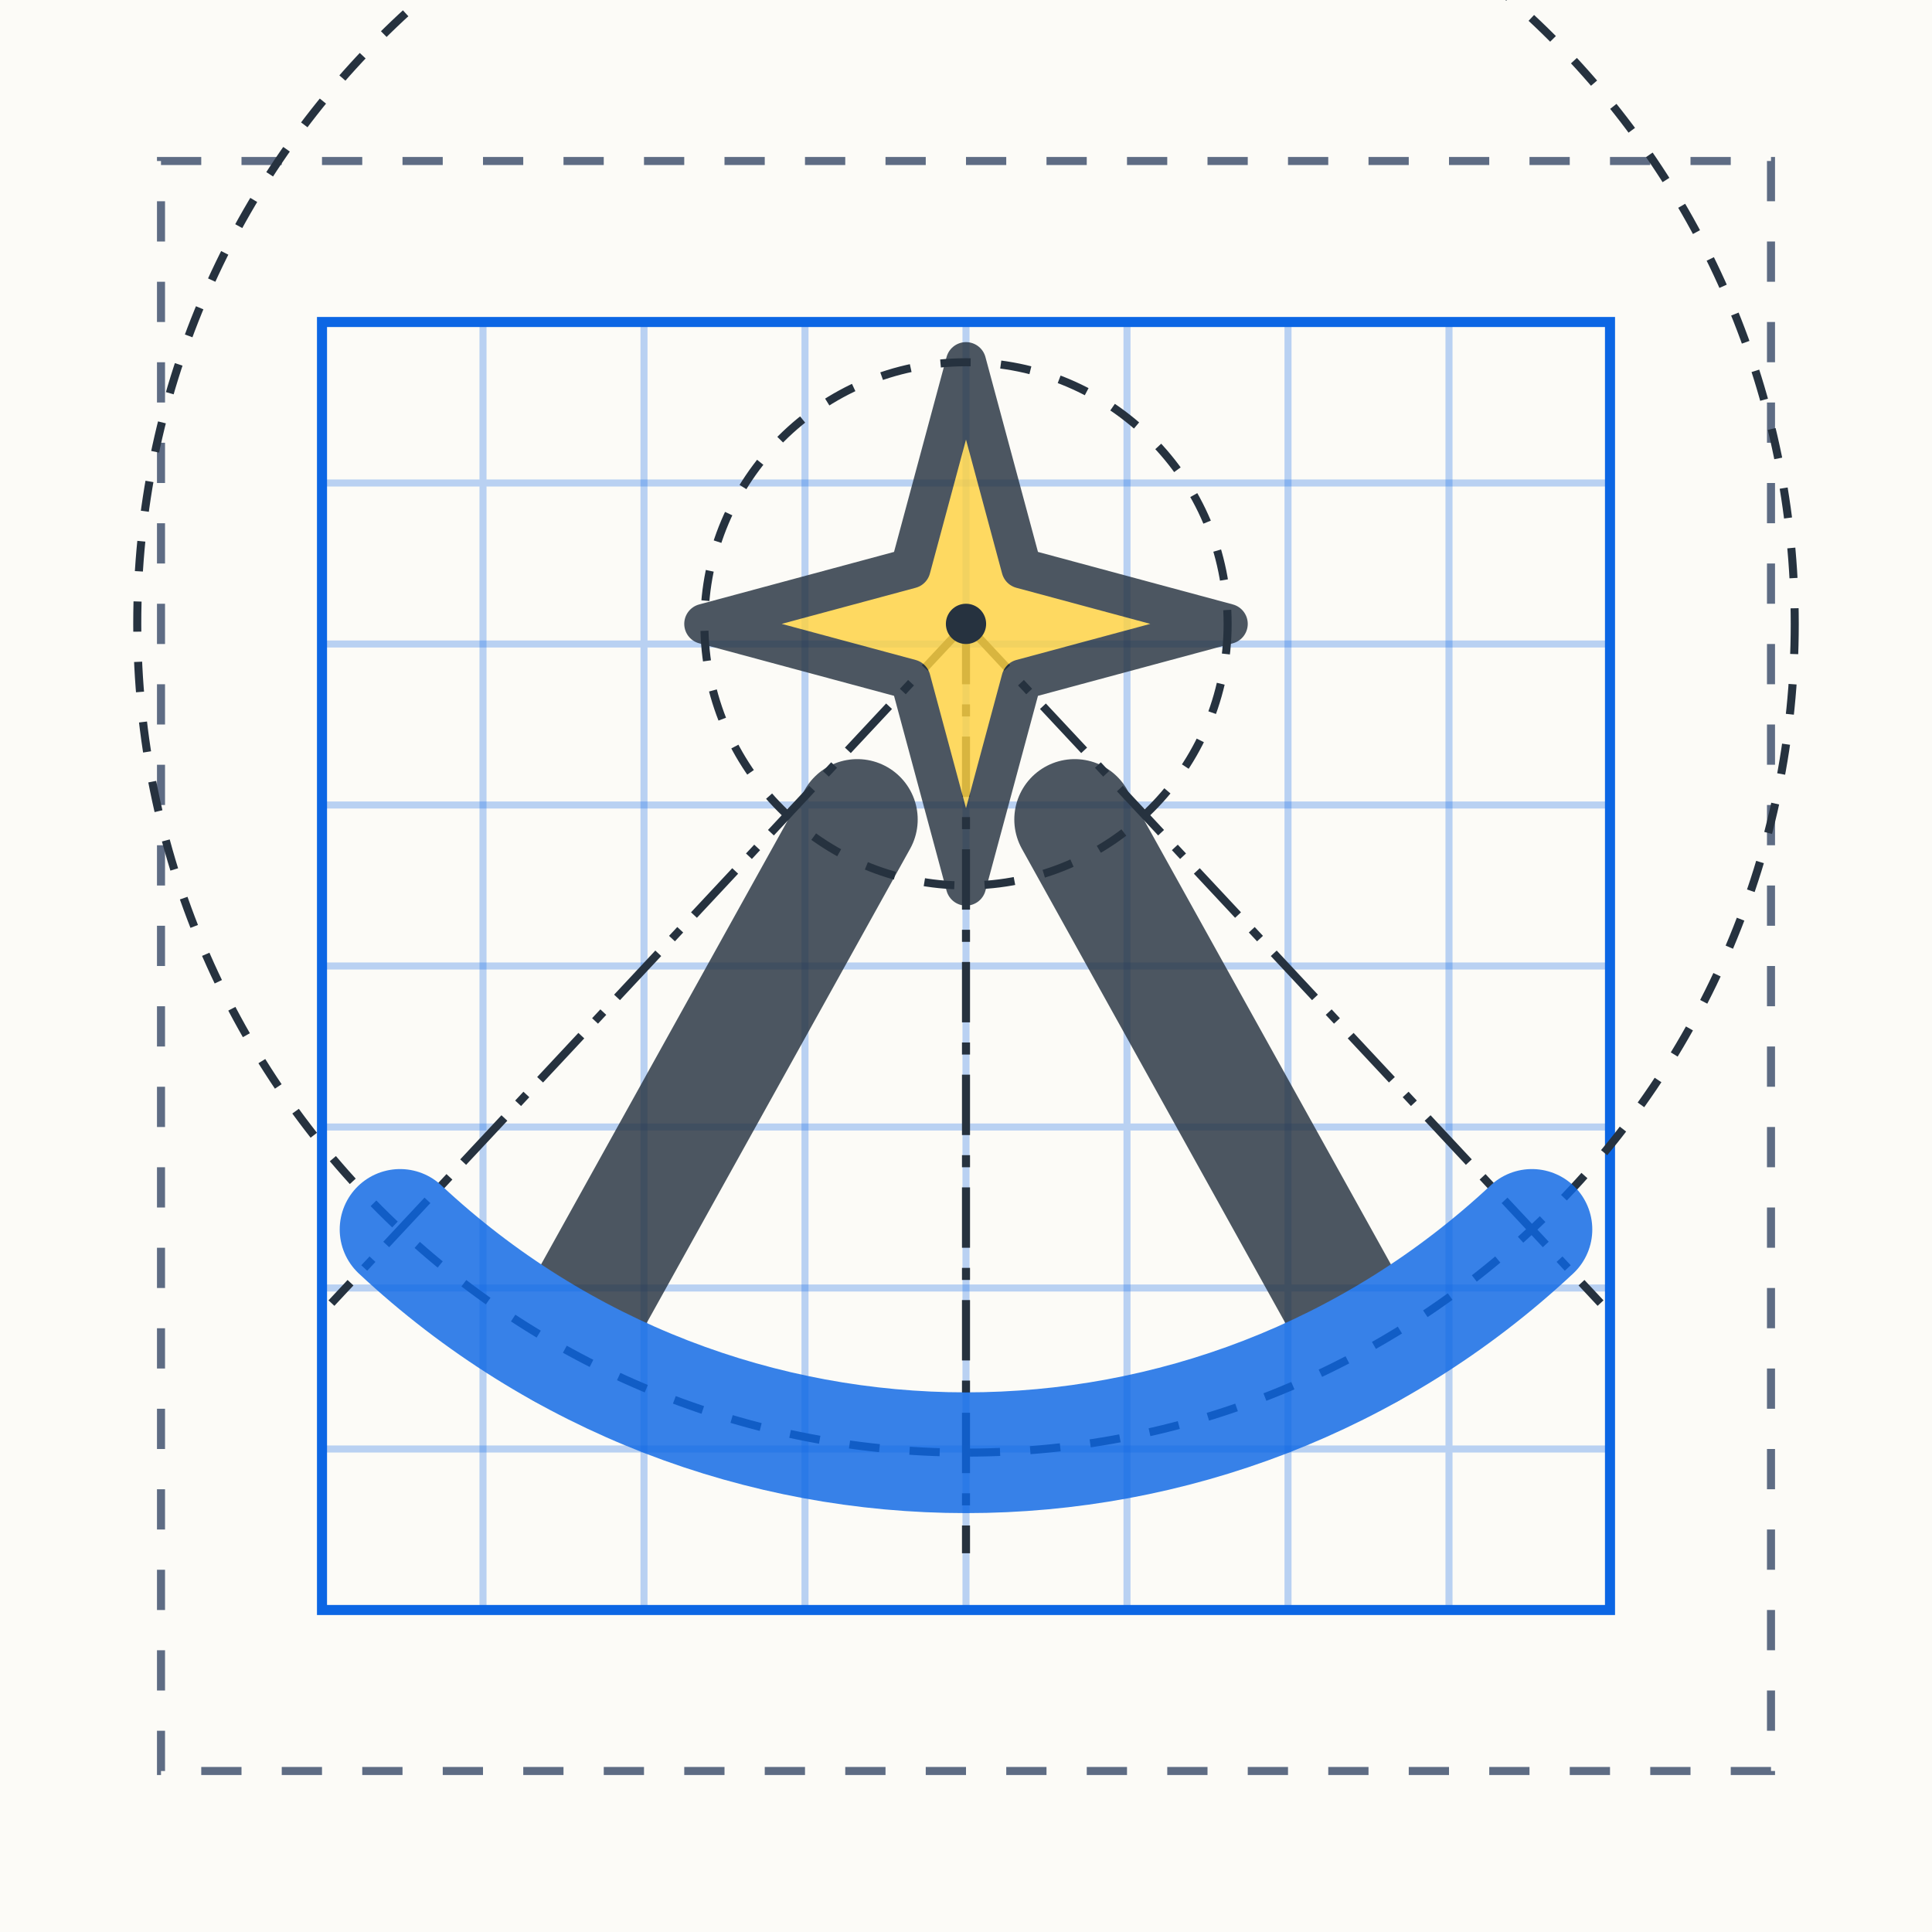
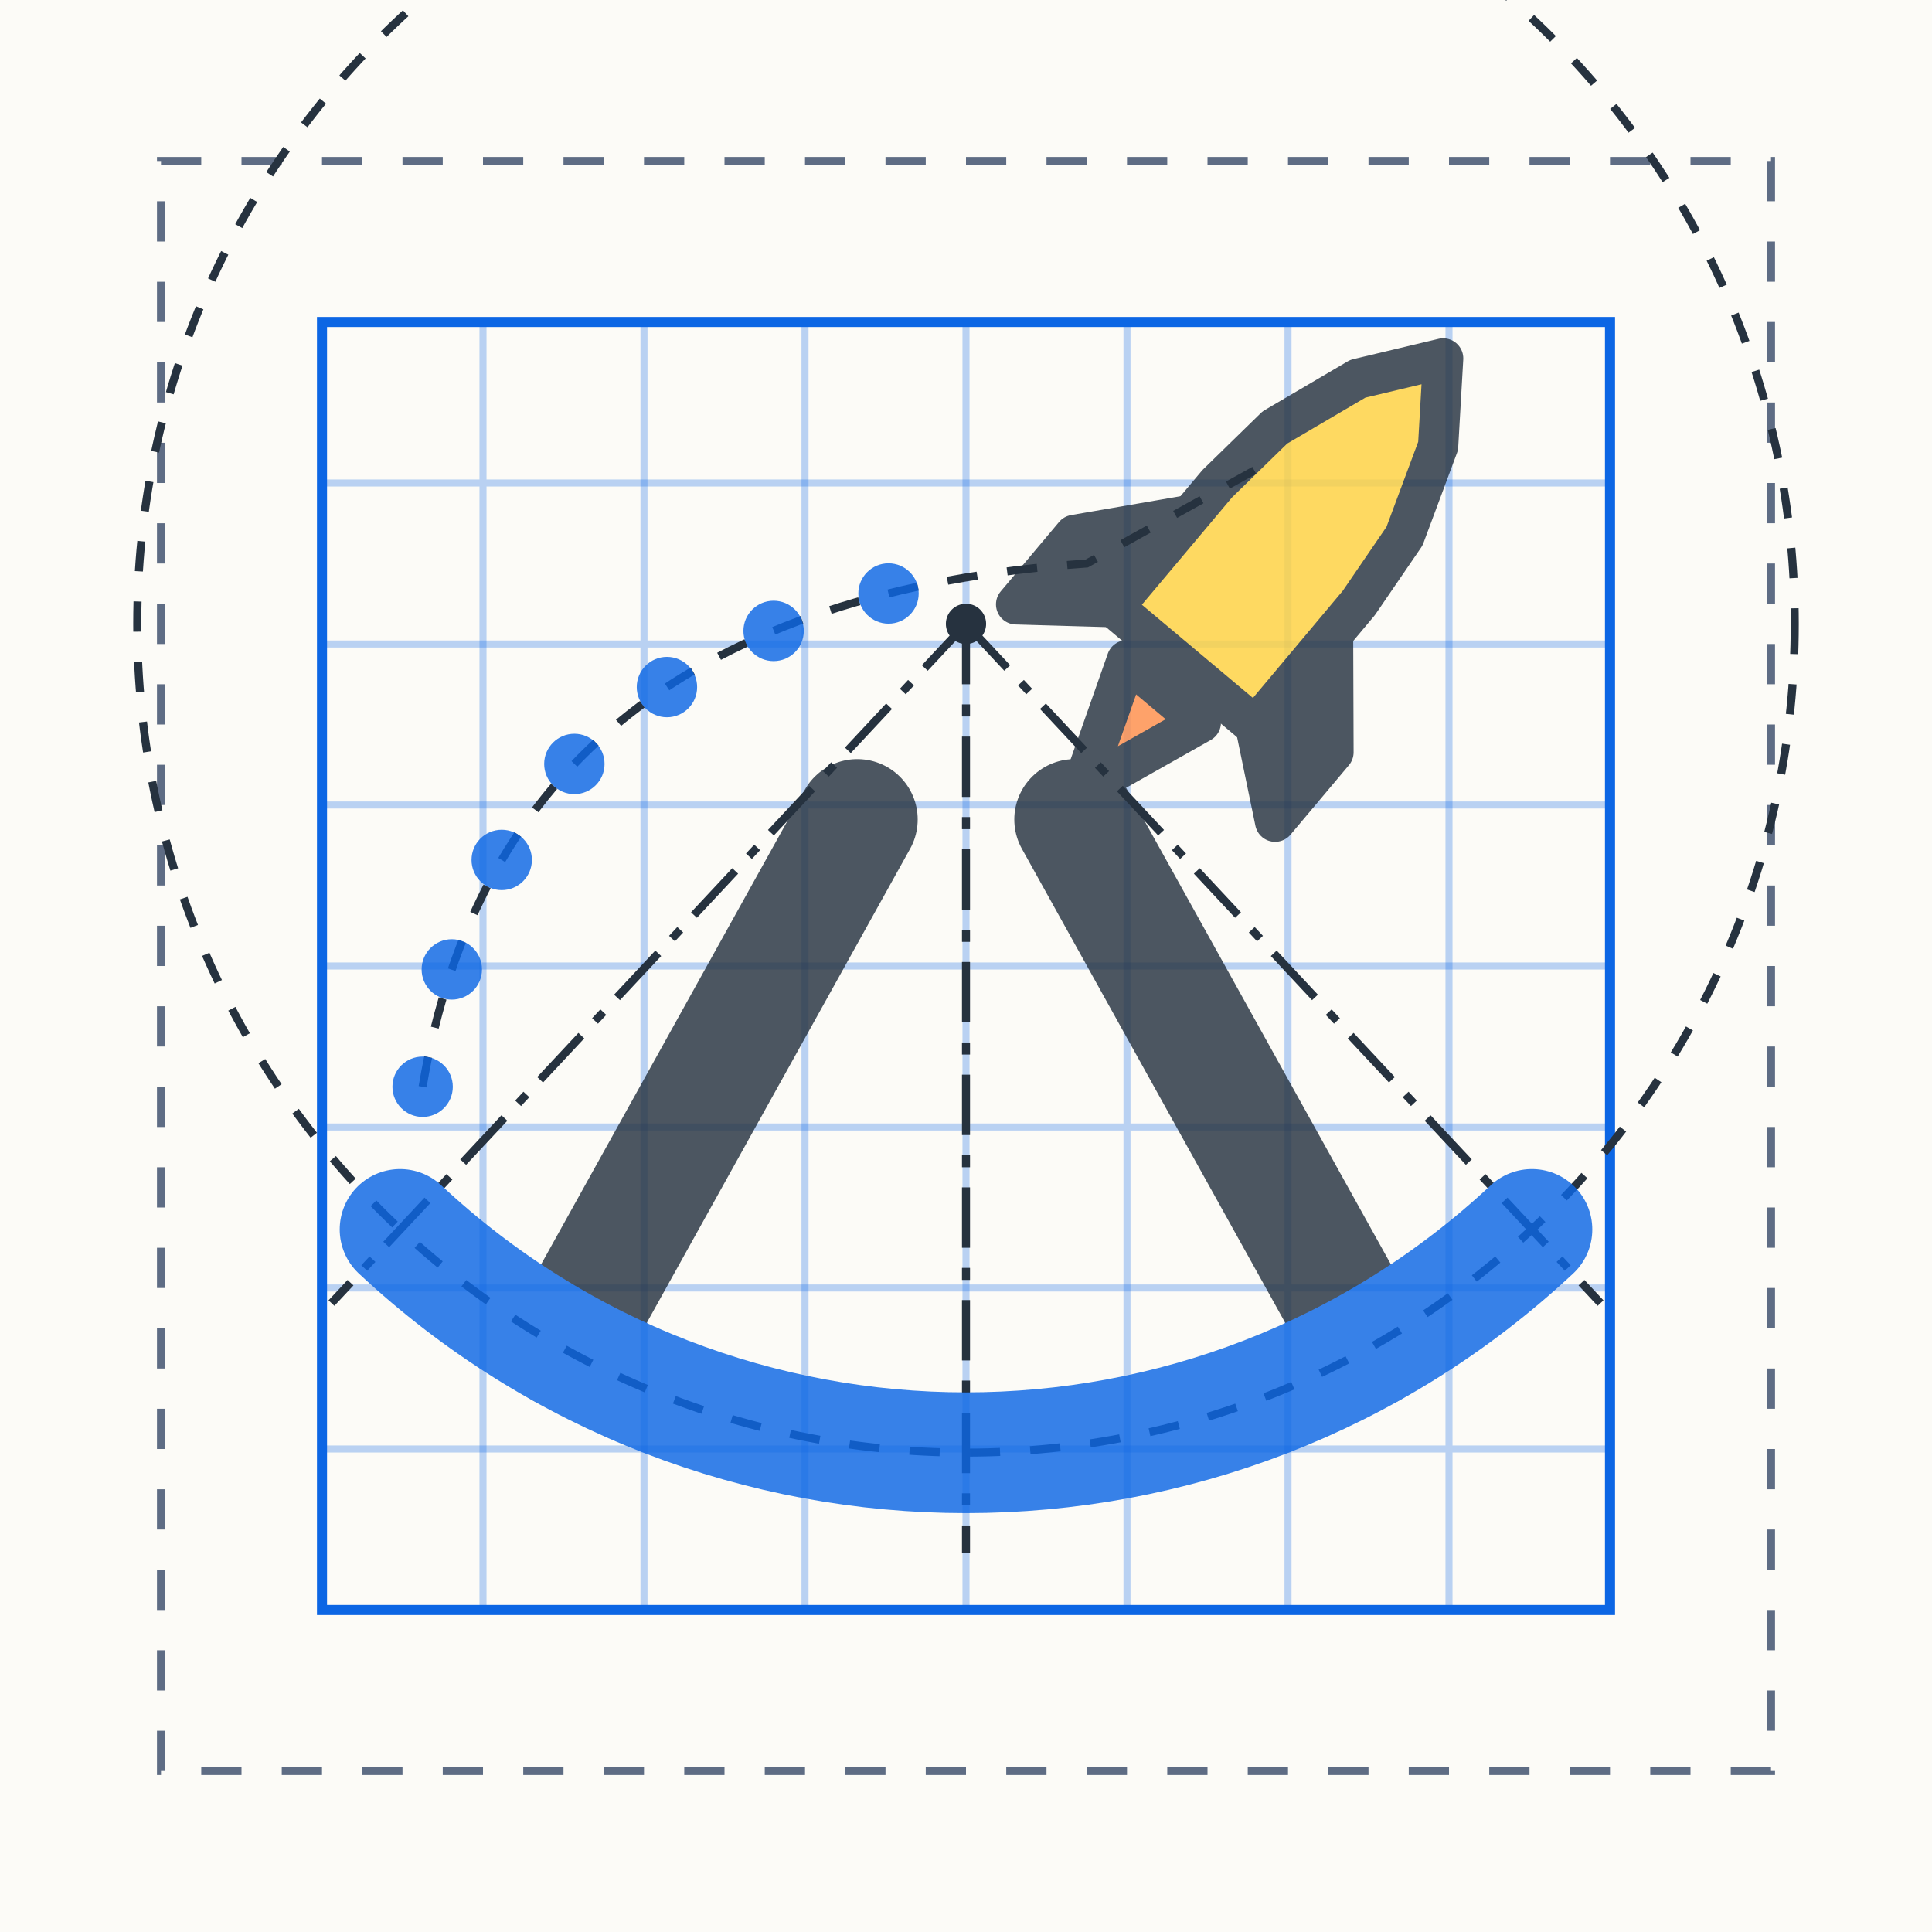
<svg xmlns="http://www.w3.org/2000/svg" viewBox="-16 -16 96 96" role="img" aria-label="Construction">
  <rect x="-16" y="-16" width="96" height="96" fill="#fcfbf7" />
  <path d="M0 0V64M0 0H64" stroke="#0c66e4" stroke-opacity=".28" stroke-width=".35" />
  <path d="M8 0V64M0 8H64" stroke="#0c66e4" stroke-opacity=".28" stroke-width=".35" />
  <path d="M16 0V64M0 16H64" stroke="#0c66e4" stroke-opacity=".28" stroke-width=".35" />
  <path d="M24 0V64M0 24H64" stroke="#0c66e4" stroke-opacity=".28" stroke-width=".35" />
  <path d="M32 0V64M0 32H64" stroke="#0c66e4" stroke-opacity=".28" stroke-width=".35" />
  <path d="M40 0V64M0 40H64" stroke="#0c66e4" stroke-opacity=".28" stroke-width=".35" />
  <path d="M48 0V64M0 48H64" stroke="#0c66e4" stroke-opacity=".28" stroke-width=".35" />
  <path d="M56 0V64M0 56H64" stroke="#0c66e4" stroke-opacity=".28" stroke-width=".35" />
  <path d="M64 0V64M0 64H64" stroke="#0c66e4" stroke-opacity=".28" stroke-width=".35" />
  <rect x="0" y="0" width="64" height="64" fill="none" stroke="#0c66e4" stroke-width=".5" />
  <rect x="-8" y="-8" width="80" height="80" fill="none" stroke="#5e6c84" stroke-width=".4" stroke-dasharray="2 2" />
  <circle cx="32" cy="15" r="41.18" fill="none" stroke="#26323f" stroke-width=".4" stroke-dasharray="1.5 1.5" />
-   <circle cx="32" cy="15" r="13" fill="none" stroke="#26323f" stroke-width=".4" stroke-dasharray="1.5 1.5" />
+   <path d="M5 38Q9 14 38 12L47 7" fill="none" stroke="#26323f" stroke-width=".4" stroke-dasharray="1.5 1.5" />
  <path d="M32 15L63.53 48.75" stroke="#26323f" stroke-width=".4" stroke-dasharray="3 1 .6 1" />
  <path d="M32 15L0.47 48.75" stroke="#26323f" stroke-width=".4" stroke-dasharray="3 1 .6 1" />
  <path d="M32 15L32 61.18" stroke="#26323f" stroke-width=".4" stroke-dasharray="3 1 .6 1" />
  <g opacity=".82">
    <path d="M26.6 24.72L12 51" fill="none" stroke="#26323f" stroke-width="6" stroke-linecap="round" />
    <path d="M37.4 24.72L52 51" fill="none" stroke="#26323f" stroke-width="6" stroke-linecap="round" />
    <path d="M60.12 45.09A41.18 41.18 0 0 1 3.88 45.09" fill="none" stroke="#0c66e4" stroke-width="6" stroke-linecap="round" />
-     <path d="M32 2L34.76 12.24L45 15L34.76 17.76L32 28L29.24 17.76L19 15L29.24 12.24Z" fill="#ffd23f" stroke="#26323f" stroke-width="2" stroke-linejoin="round" />
+     <circle cx="5" cy="38" r="1.5" fill="#0c66e4" />
+     <circle cx="6.45" cy="32.17" r="1.5" fill="#0c66e4" />
+     <circle cx="8.93" cy="26.73" r="1.5" fill="#0c66e4" />
+     <circle cx="12.54" cy="21.96" r="1.5" fill="#0c66e4" />
+     <circle cx="17.14" cy="18.14" r="1.5" fill="#0c66e4" />
+     <circle cx="22.44" cy="15.35" r="1.5" fill="#0c66e4" />
+     <circle cx="28.15" cy="13.49" r="1.5" fill="#0c66e4" />
+     <path d="M39.99 16.81L37.72 23.26L43.67 19.9Z" fill="#ff8f4a" stroke="#26323f" stroke-width="2" stroke-linejoin="round" />
+     <path d="M43.19 9.58L37.39 10.58L34.49 14.03L39.33 14.17Z" fill="#26323f" stroke="#26323f" stroke-width="2" stroke-linejoin="round" />
+     <path d="M50.24 15.49L50.26 21.38L47.36 24.83L46.38 20.09Z" fill="#26323f" stroke="#26323f" stroke-width="2" stroke-linejoin="round" />
+     <path d="M55.71 1.81L55.46 6.16L53.79 10.64L51.52 13.96L46.38 20.09L39.33 14.17L44.48 8.04L47.35 5.24L51.47 2.82Z" fill="#ffd23f" stroke="#26323f" stroke-width="2" stroke-linejoin="round" />
  </g>
  <circle cx="32" cy="15" r="1" fill="#26323f" />
</svg>
